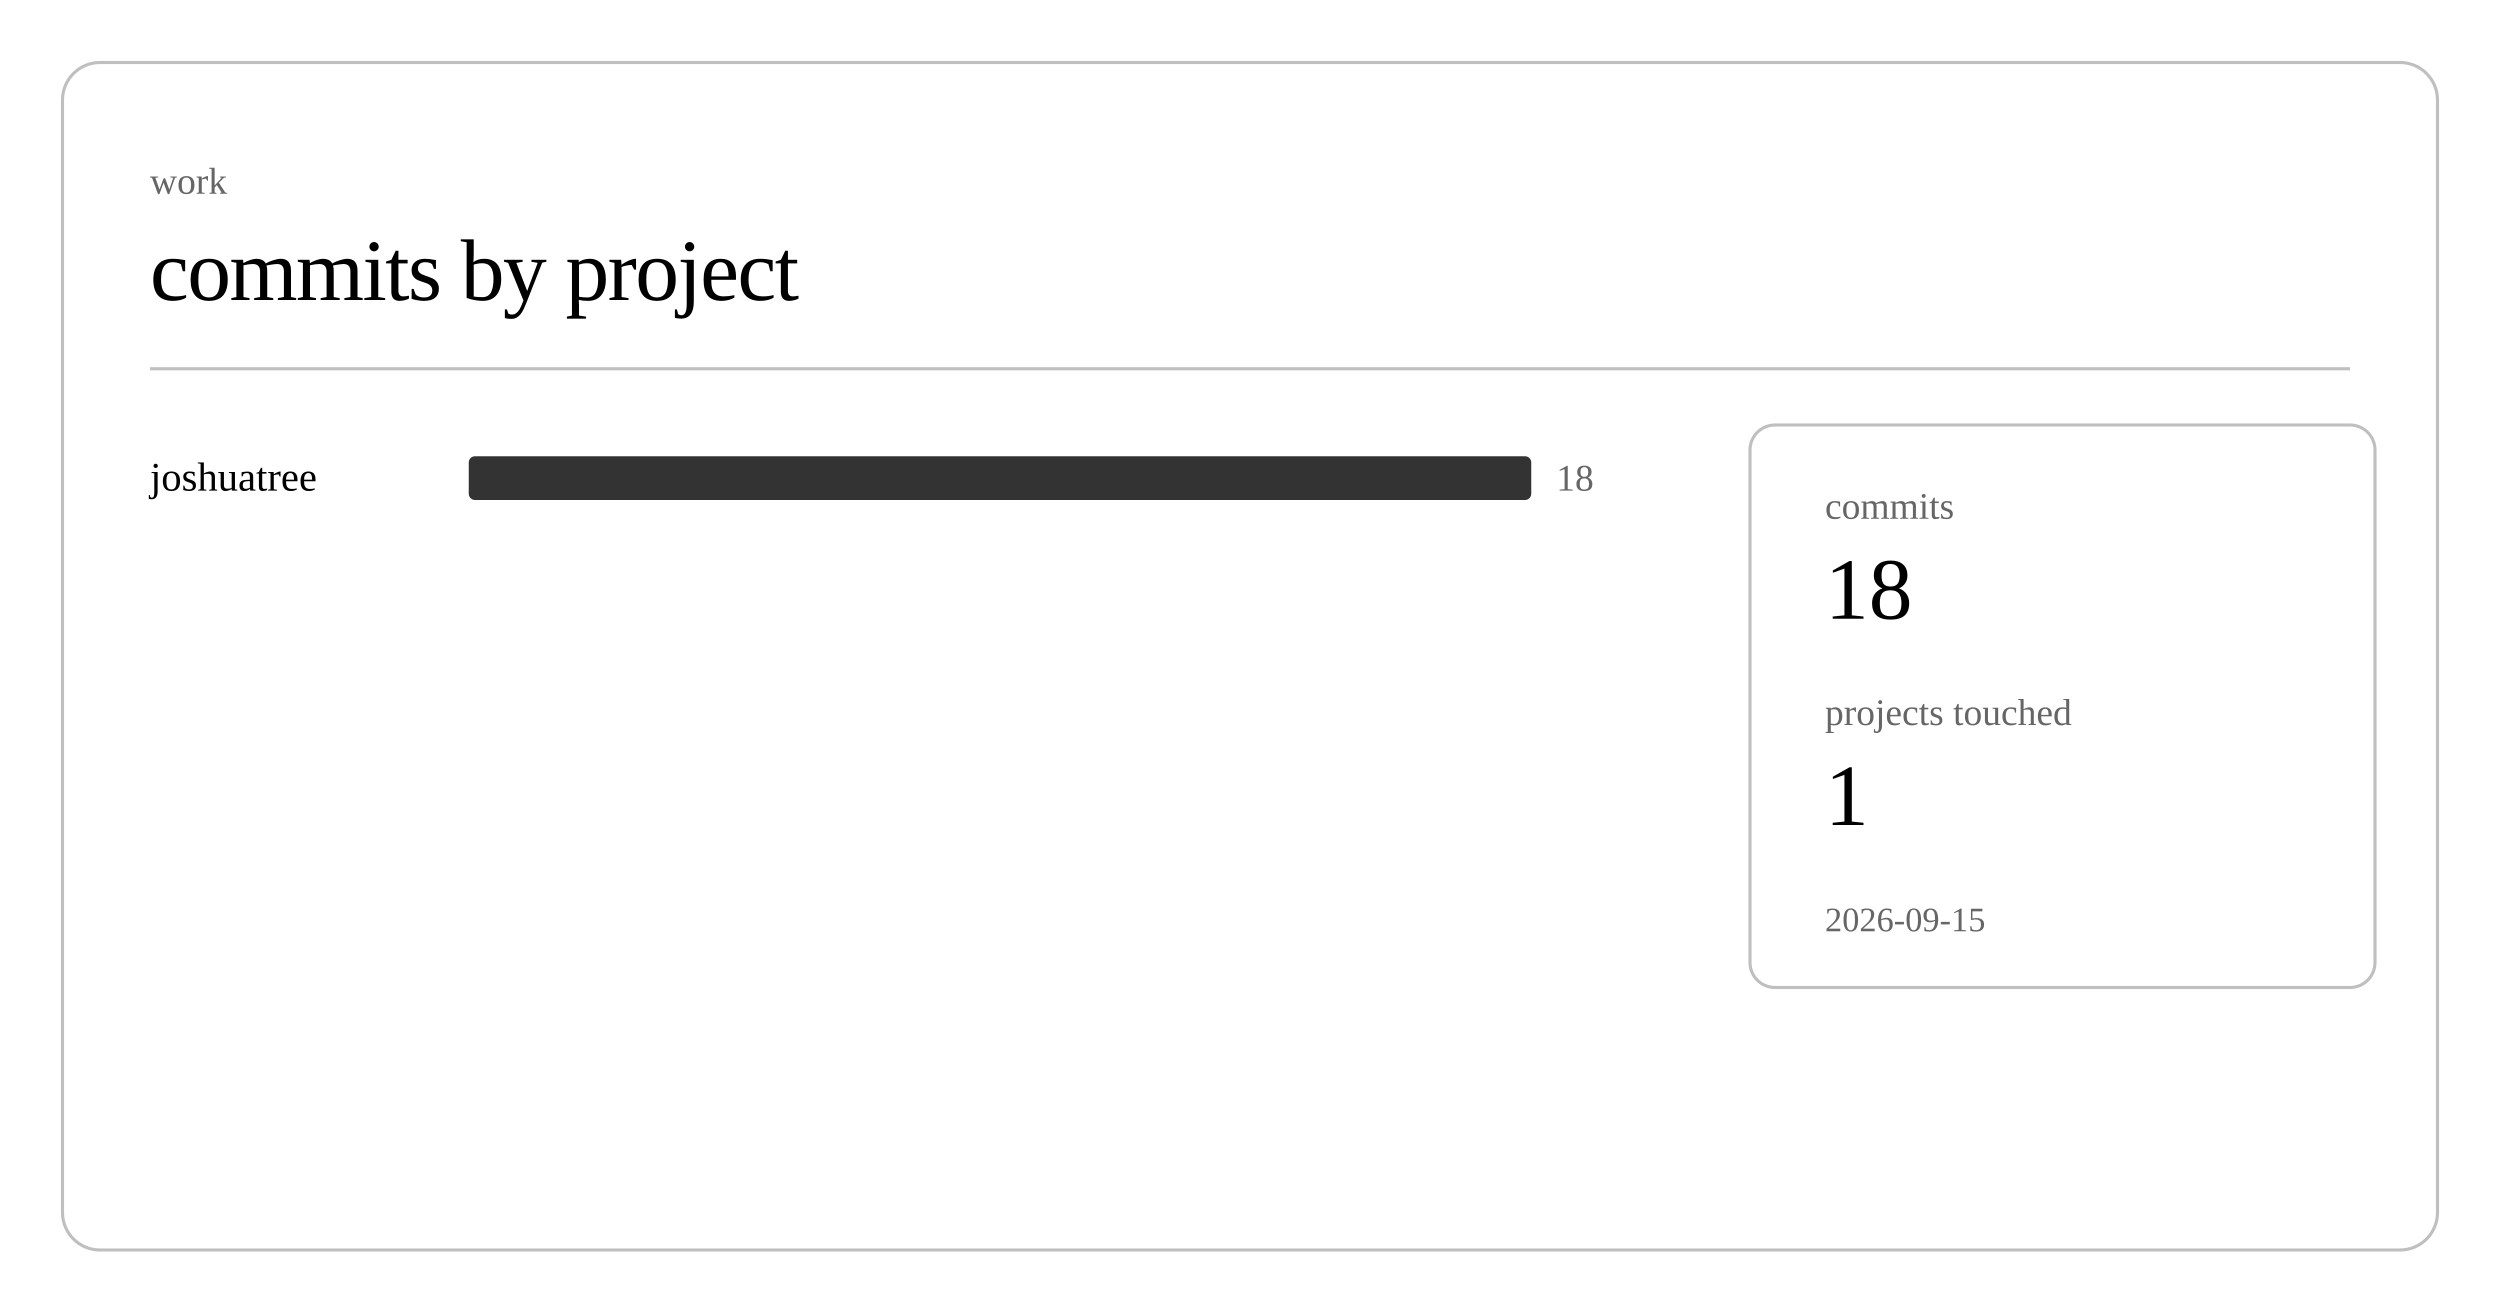
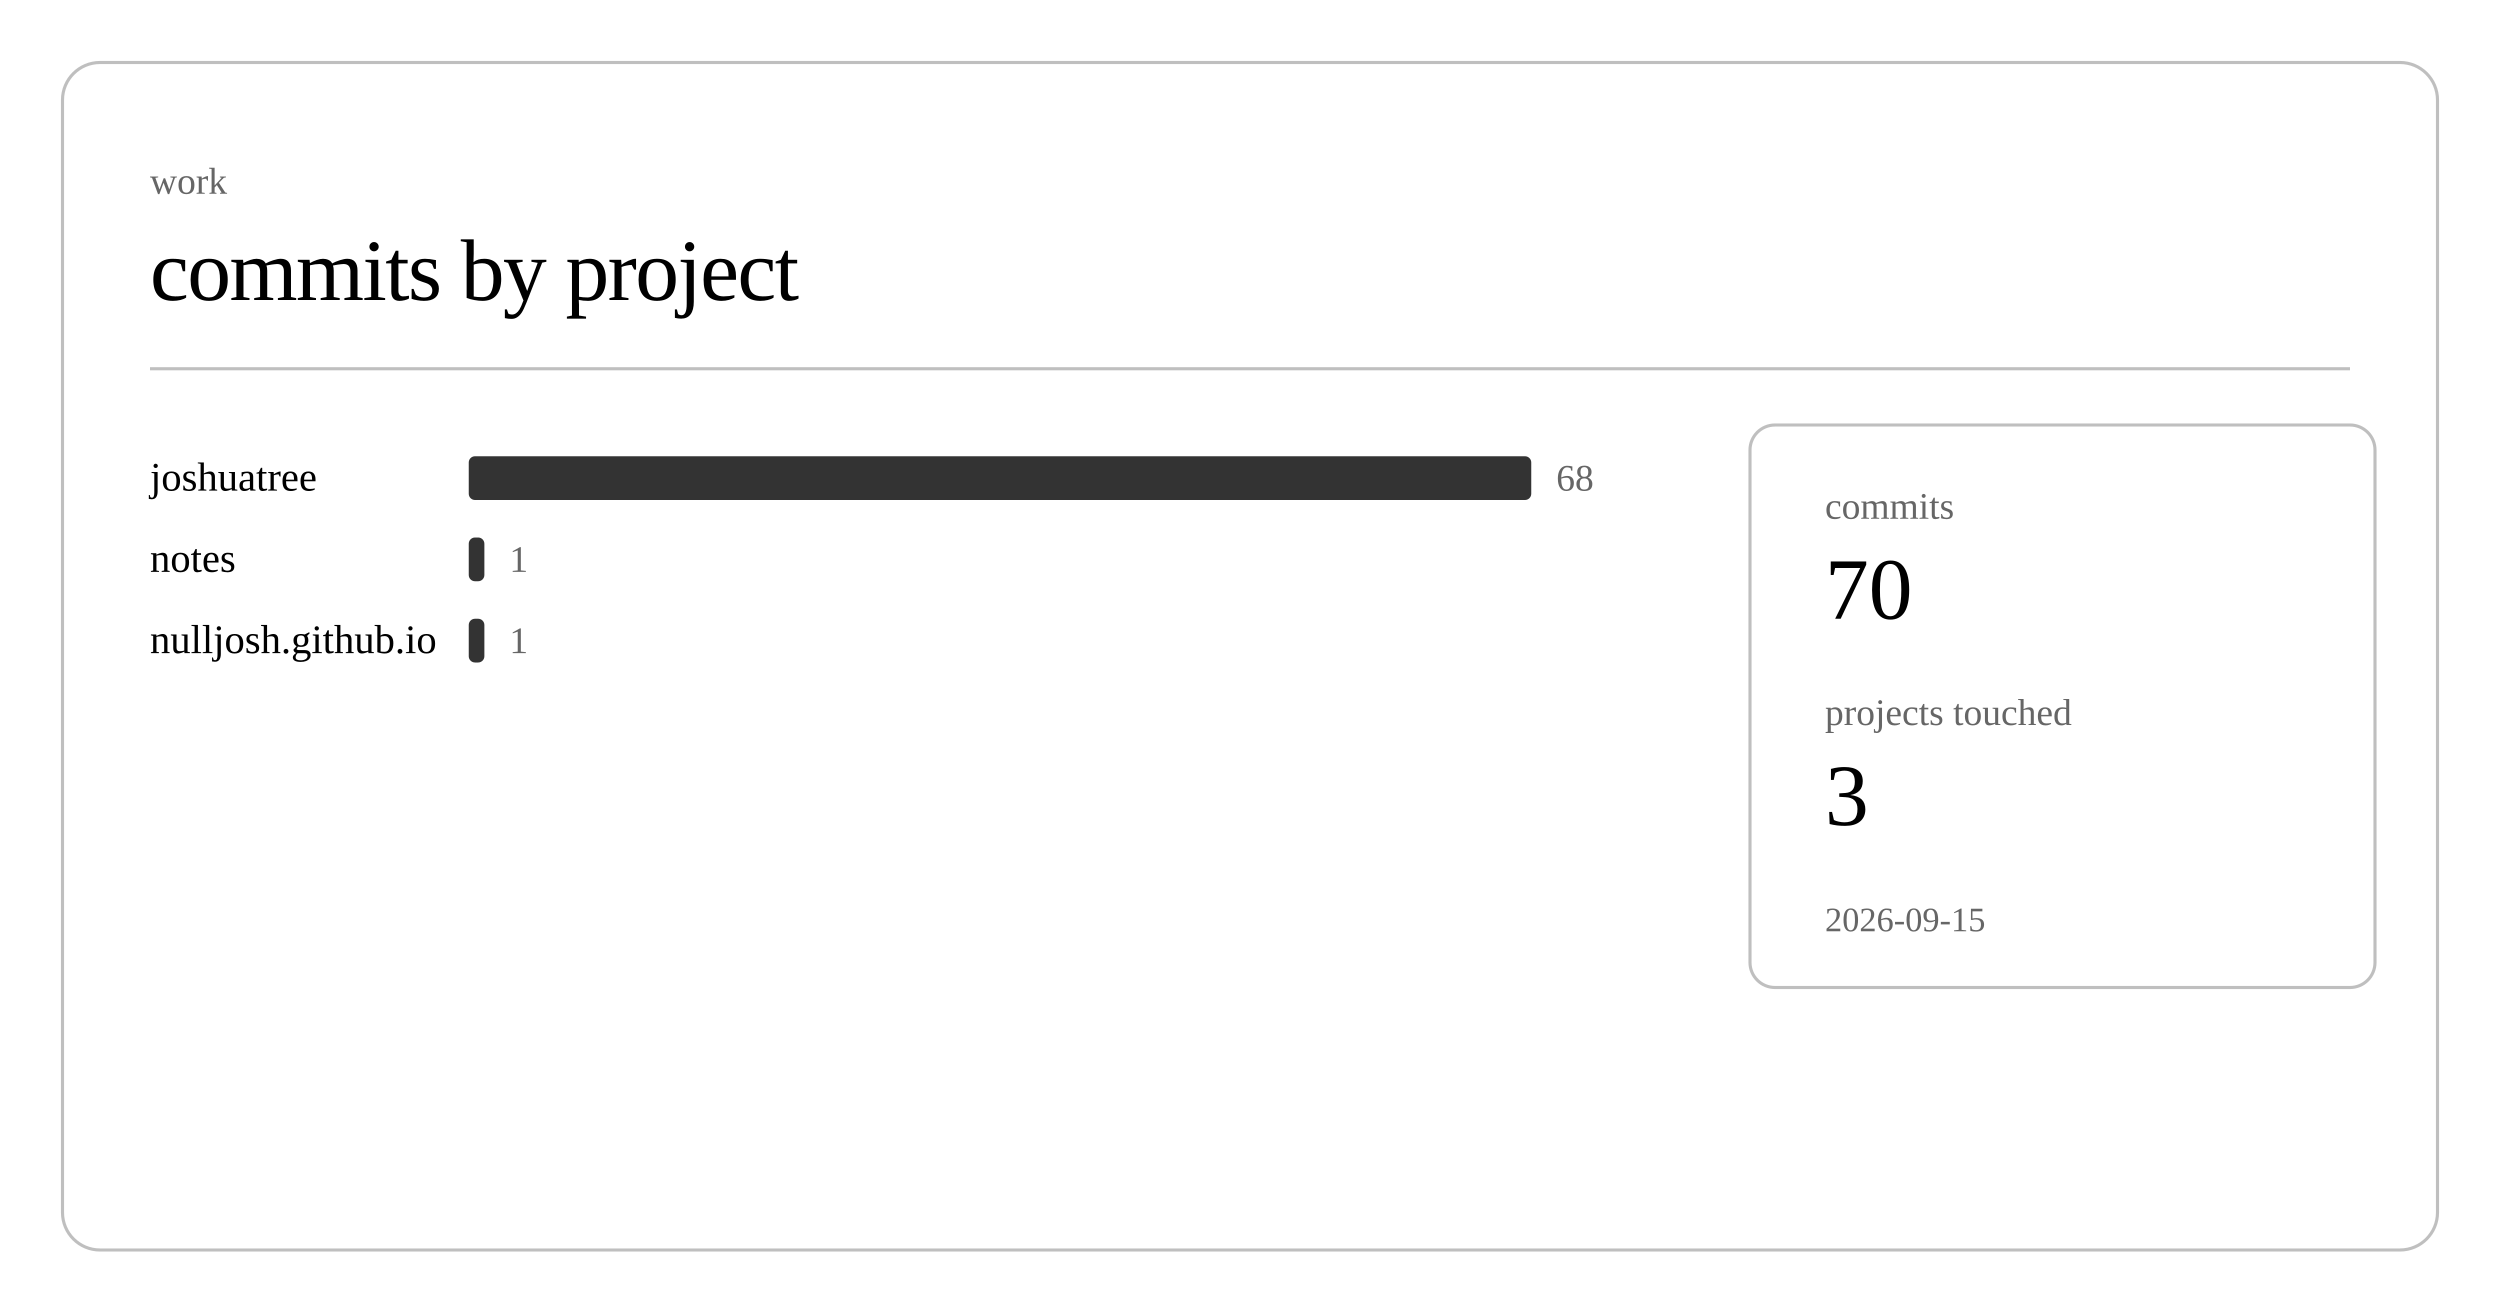
<svg xmlns="http://www.w3.org/2000/svg" class="post-header-svg" viewBox="0 0 800 420" width="800" height="420">
  <rect x="20" y="20" width="760" height="380" rx="12" ry="12" fill="none" stroke="currentColor" stroke-width="1" opacity="0.25" />
  <text fill="currentColor" x="48" y="62" font-size="12" opacity="0.6">work</text>
  <text fill="currentColor" x="48" y="96" font-size="28" font-weight="300" letter-spacing="-0.5">commits by project</text>
  <line stroke="currentColor" x1="48" y1="118" x2="752" y2="118" stroke-width="1" opacity="0.25" />
  <a href="https://github.com/nulljosh/joshuatree">
    <text fill="currentColor" x="48" y="157" font-size="13">joshuatree</text>
  </a>
  <rect x="150" y="146" width="340" height="14" rx="2" fill="currentColor" opacity="0.8" />
-   <text fill="currentColor" x="498" y="157" font-size="12" opacity="0.6">18</text>
+   <text fill="currentColor" x="498" y="157" font-size="12" opacity="0.6">68</text>
+   <a href="https://github.com/nulljosh/notes">
+     <text fill="currentColor" x="48" y="183" font-size="13">notes</text>
+   </a>
+   <rect x="150" y="172" width="5" height="14" rx="2" fill="currentColor" opacity="0.8" />
+   <text fill="currentColor" x="163" y="183" font-size="12" opacity="0.6">1</text>
+   <a href="https://github.com/nulljosh/nulljosh.github.io">
+     <text fill="currentColor" x="48" y="209" font-size="13">nulljosh.github.io</text>
+   </a>
+   <rect x="150" y="198" width="5" height="14" rx="2" fill="currentColor" opacity="0.8" />
+   <text fill="currentColor" x="163" y="209" font-size="12" opacity="0.6">1</text>
  <rect x="560" y="136" width="200" height="180" rx="8" ry="8" fill="none" stroke="currentColor" stroke-width="1" opacity="0.25" />
  <text fill="currentColor" x="584" y="166" font-size="12" opacity="0.6">commits</text>
-   <text fill="currentColor" x="584" y="198" font-size="28" font-weight="500">18</text>
+   <text fill="currentColor" x="584" y="198" font-size="28" font-weight="500">70</text>
  <text fill="currentColor" x="584" y="232" font-size="12" opacity="0.6">projects touched</text>
-   <text fill="currentColor" x="584" y="264" font-size="28" font-weight="500">1</text>
+   <text fill="currentColor" x="584" y="264" font-size="28" font-weight="500">3</text>
  <text fill="currentColor" x="584" y="298" font-size="11" opacity="0.6">2026-09-15</text>
</svg>
